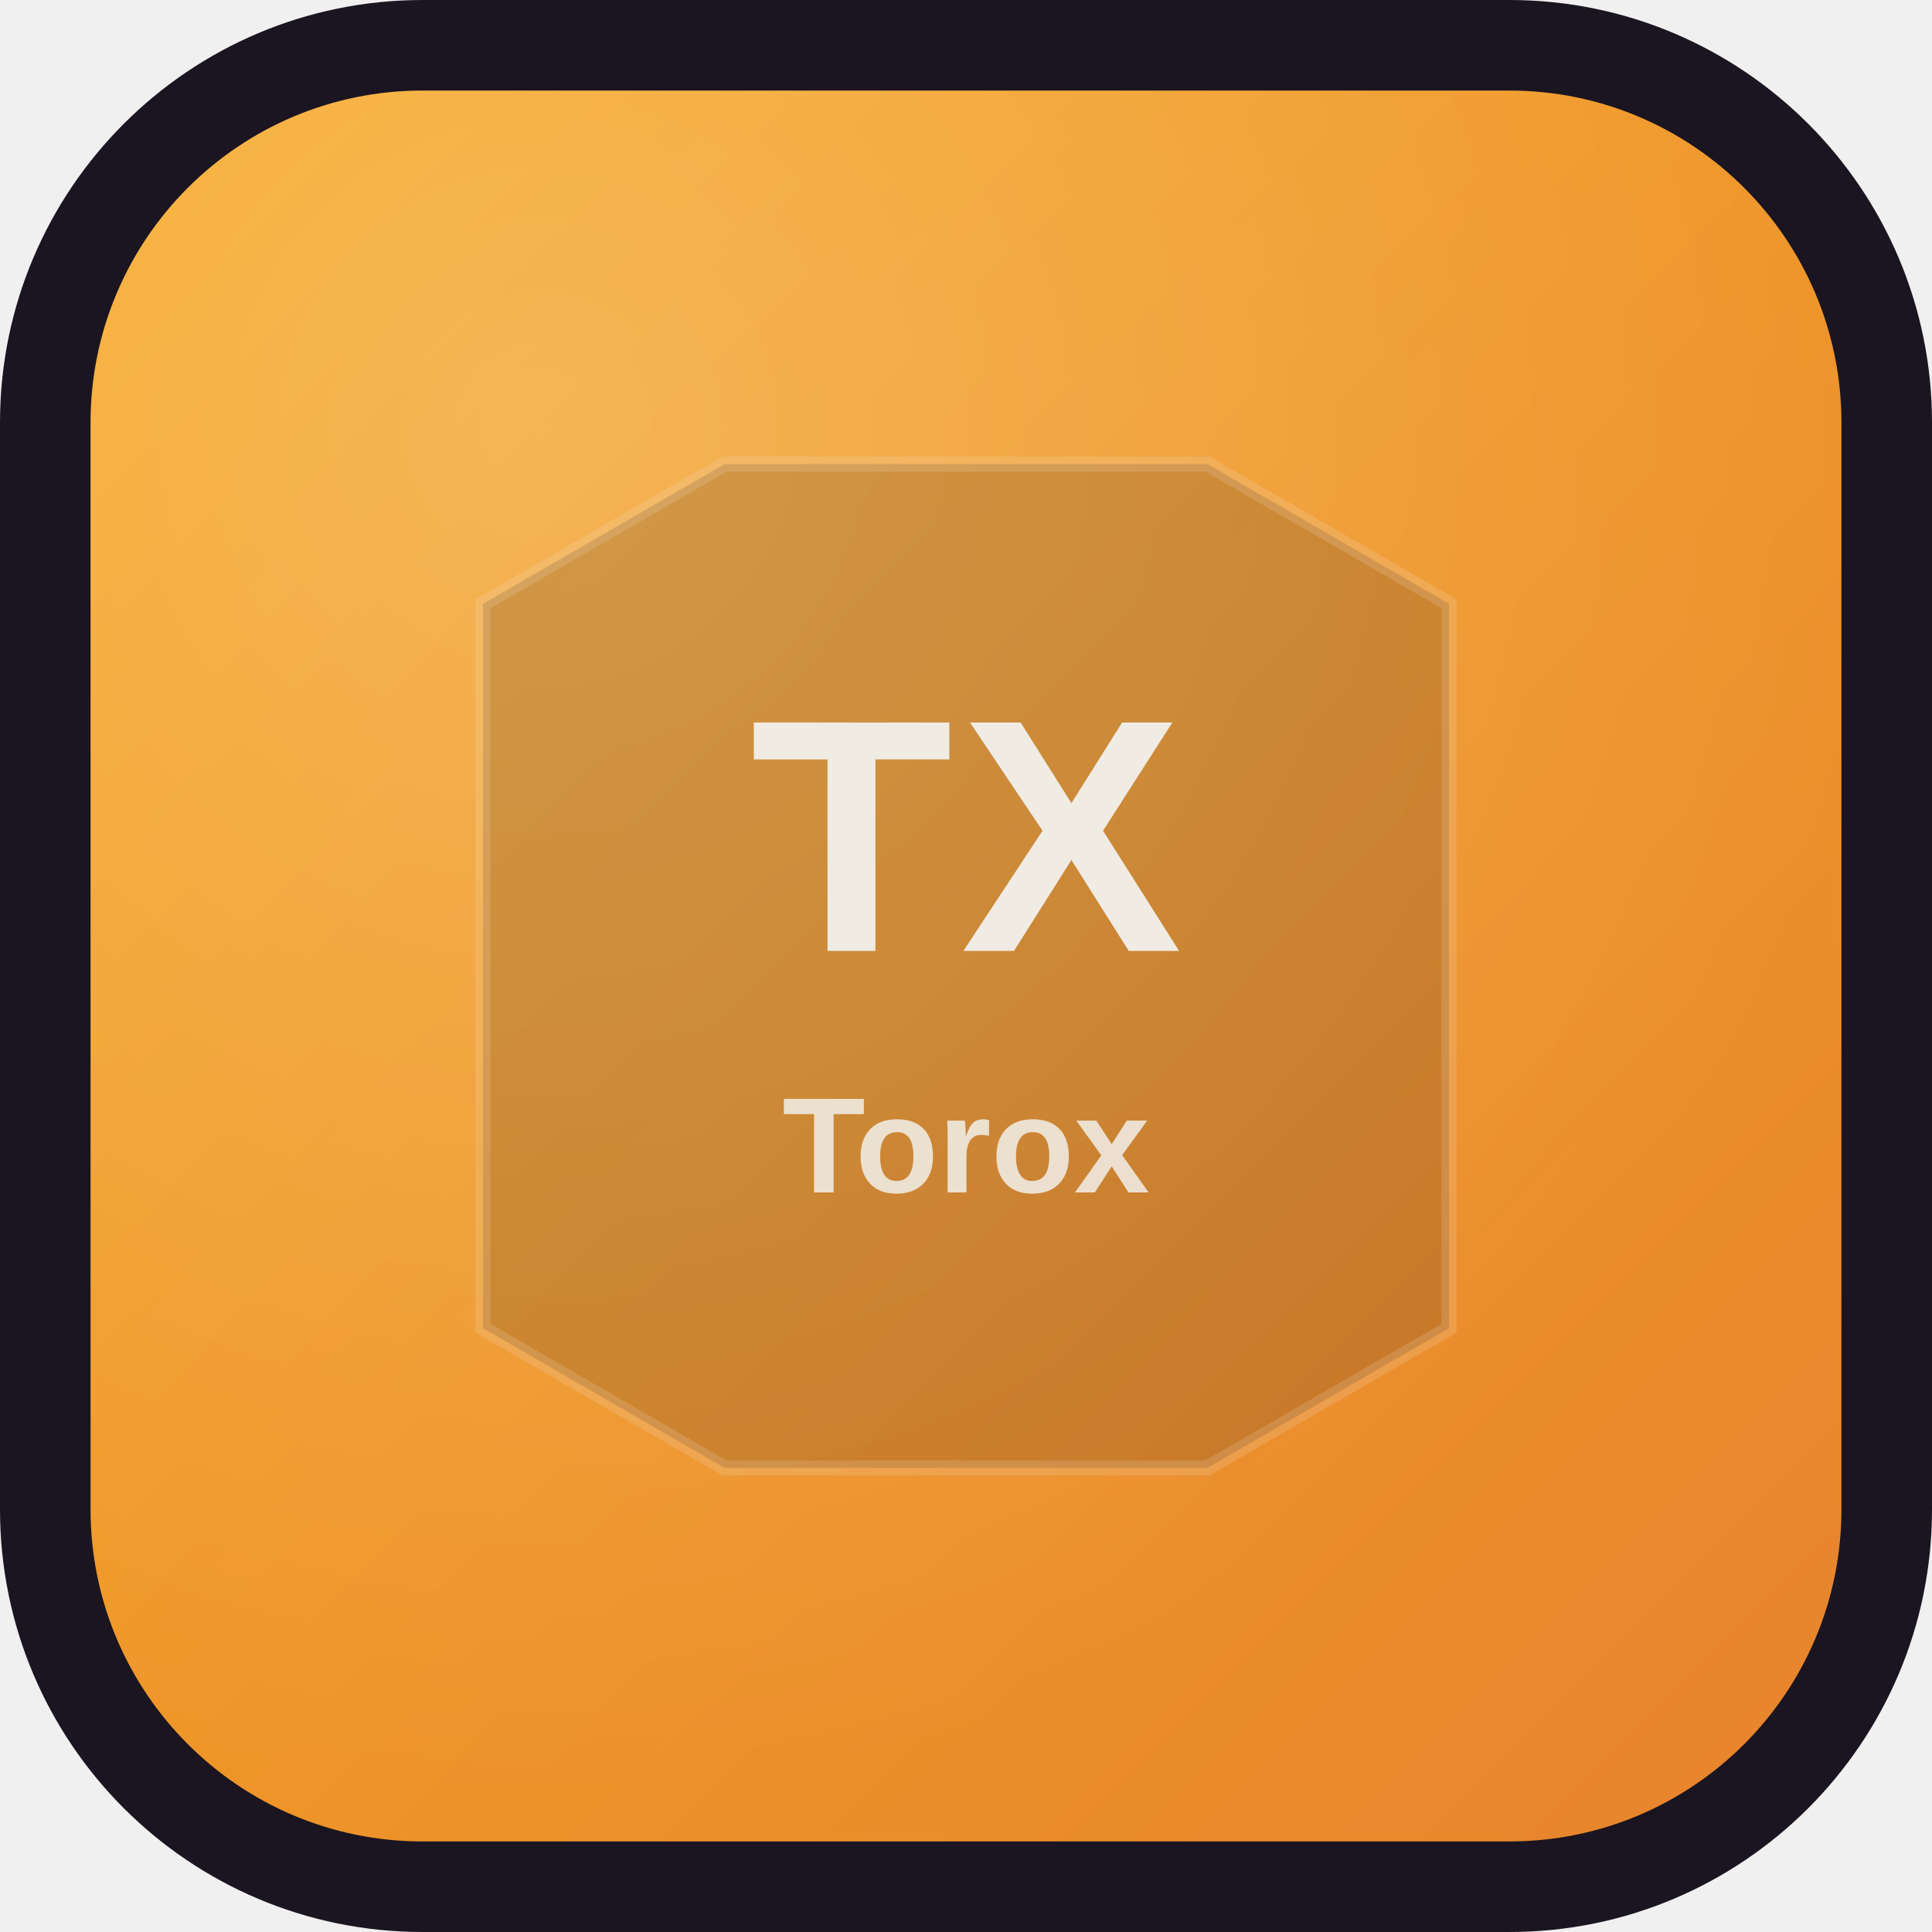
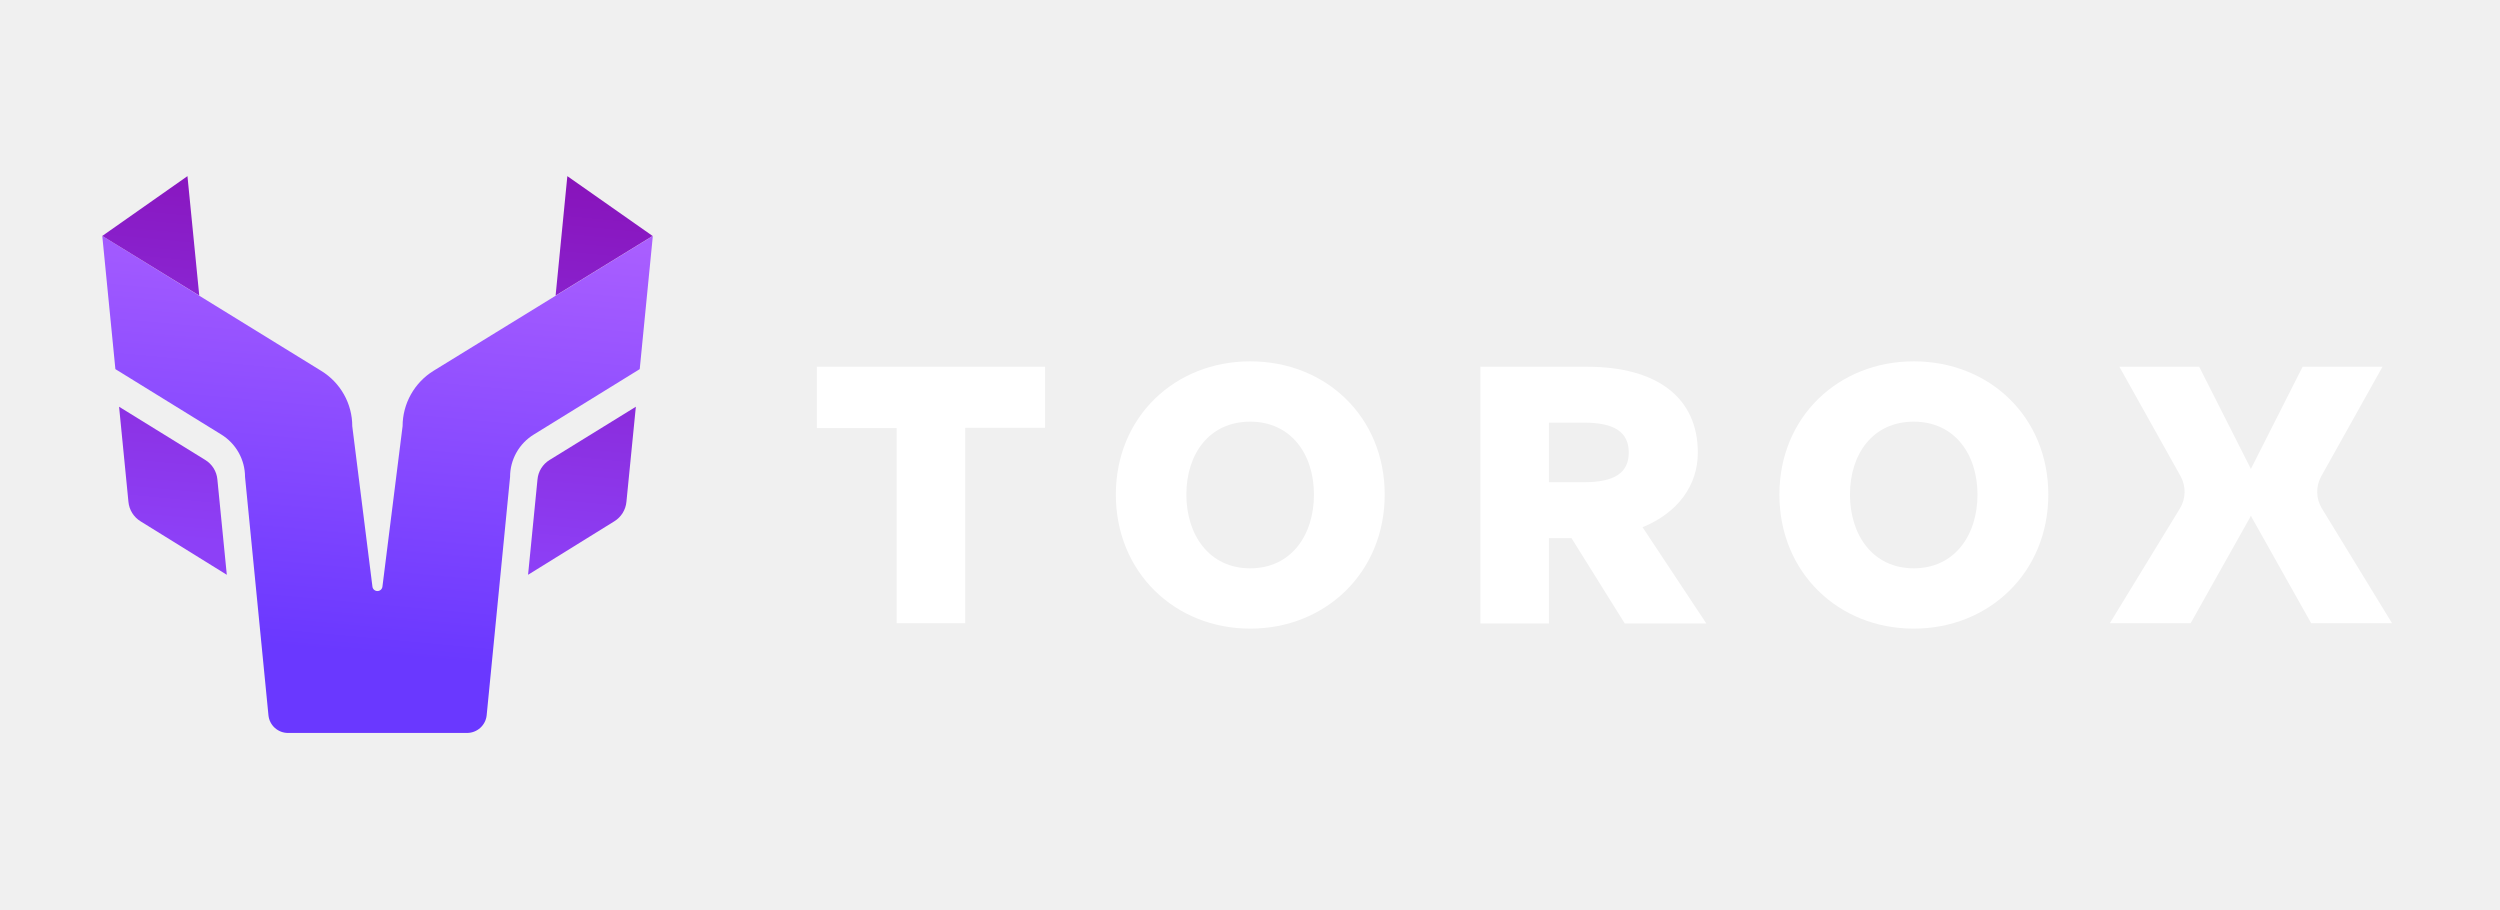
- <svg xmlns="http://www.w3.org/2000/svg" width="256" height="256" viewBox="0 0 256 256" fill="none">
+ <svg xmlns="http://www.w3.org/2000/svg" width="440" height="160" viewBox="0 0 440 160" fill="none">
+   <path d="M157.81 109.731V75.339H143.763V64.549H183.926V75.295H169.879V109.687H157.81V109.731Z" fill="white" />
+   <path d="M196.389 87.047C196.389 73.347 206.82 63.597 220.032 63.597C233.331 63.597 243.708 73.347 243.708 87.047C243.708 100.758 233.287 110.639 220.032 110.639C206.82 110.639 196.389 100.758 196.389 87.047ZM231.255 87.047C231.255 79.957 227.23 74.212 220.032 74.212C212.822 74.212 208.799 79.913 208.799 87.047C208.799 94.148 212.822 100.025 220.032 100.025C227.23 100.025 231.255 94.192 231.255 87.047Z" fill="white" />
+   <path d="M260.546 109.731V64.549H279.33C291.695 64.549 298.817 70.031 298.817 79.65C298.817 85.438 295.322 90.231 289.09 92.792L300.313 109.731H285.957L276.583 94.707H272.615V109.731L260.546 109.731ZM272.615 84.869H278.791C284.145 84.869 286.662 83.217 286.662 79.65C286.662 76.082 284.189 74.386 278.791 74.386H272.615V84.869Z" fill="white" />
+   <path d="M313.174 87.047C313.174 73.347 323.604 63.597 336.815 63.597C350.116 63.597 360.503 73.347 360.503 87.047C360.503 100.758 350.072 110.639 336.815 110.639C323.56 110.639 313.174 100.758 313.174 87.047ZM348.038 87.047C348.038 79.957 344.016 74.212 336.815 74.212C329.617 74.212 325.594 79.913 325.594 87.047C325.594 94.148 329.617 100.025 336.815 100.025C344.016 100.025 348.038 94.192 348.038 87.047Z" fill="white" />
+   <path d="M387.056 64.549H373.011L383.792 83.83C384.266 84.694 384.507 85.666 384.489 86.65C384.472 87.634 384.197 88.597 383.693 89.444L371.328 109.687H385.551L395.894 91.27C396.662 89.915 397.08 88.39 397.11 86.834C397.143 85.277 396.784 83.737 396.069 82.353L387.056 64.549Z" fill="white" />
+   <path d="M405.26 64.549H419.317L408.536 83.83C408.056 84.692 407.814 85.664 407.829 86.648C407.844 87.633 408.117 88.597 408.624 89.443L421 109.687H406.765L396.423 91.27C395.659 89.913 395.244 88.389 395.214 86.833C395.183 85.278 395.539 83.739 396.247 82.353L405.26 64.549Z" fill="white" />
+   <path d="M76.32 65.25C74.653 66.277 73.277 67.71 72.322 69.415C71.365 71.118 70.862 73.037 70.857 74.989L67.307 103.253C67.28 103.466 67.176 103.662 67.014 103.804C66.852 103.946 66.644 104.024 66.428 104.024C66.212 104.024 66.004 103.946 65.842 103.804C65.68 103.662 65.576 103.466 65.549 103.253L61.999 75.01C62 73.058 61.498 71.138 60.542 69.433C59.585 67.728 58.206 66.295 56.536 65.271L18 41.527L20.308 64.965L38.917 76.455C40.202 77.241 41.263 78.342 42 79.652C42.737 80.962 43.124 82.438 43.126 83.939L47.248 125.893C47.332 126.745 47.733 127.535 48.371 128.11C49.009 128.684 49.839 129.002 50.699 129H82.201C83.06 128.998 83.888 128.679 84.525 128.105C85.162 127.532 85.564 126.743 85.652 125.893L89.774 83.939C89.77 82.437 90.156 80.959 90.893 79.648C91.63 78.337 92.695 77.237 93.983 76.455L112.592 64.965L114.9 41.527L76.32 65.25Z" fill="url(#paint0_linear_662_434)" />
+   <path fill-rule="evenodd" clip-rule="evenodd" d="M32.992 31L18 41.527L35.07 52.02L32.992 31ZM20.957 71.585L36.125 80.952C36.724 81.318 37.229 81.818 37.599 82.413C37.969 83.007 38.195 83.68 38.257 84.377L39.917 101.163L24.738 91.752C24.14 91.384 23.637 90.883 23.267 90.289C22.897 89.695 22.671 89.023 22.605 88.327L20.957 71.585ZM99.853 31L97.786 52.02L114.856 41.527L99.853 31ZM111.91 71.585L96.731 80.952C96.132 81.318 95.627 81.818 95.257 82.413C94.886 83.008 94.661 83.68 94.599 84.377L92.939 101.163L108.118 91.752C108.715 91.384 109.219 90.883 109.588 90.289C109.958 89.695 110.185 89.023 110.25 88.327L111.91 71.585Z" fill="url(#paint1_linear_662_434)" />
  <defs>
-     <linearGradient id="g" x1="24" y1="24" x2="232" y2="232" gradientUnits="userSpaceOnUse">
-       <stop stop-color="#F5A623" />
-       <stop offset="1" stop-color="#E8852D" />
+     <linearGradient id="paint0_linear_662_434" x1="116.841" y1="120.057" x2="125.854" y2="22.822" gradientUnits="userSpaceOnUse">
+       <stop stop-color="#6A38FF" />
+       <stop offset="1" stop-color="#BB69FF" />
    </linearGradient>
-     <radialGradient id="glow" cx="0" cy="0" r="1" gradientUnits="userSpaceOnUse" gradientTransform="translate(72 56) rotate(41.112) scale(182.287)">
-       <stop stop-color="white" stop-opacity="0.22" />
-       <stop offset="1" stop-color="white" stop-opacity="0" />
-     </radialGradient>
+     <linearGradient id="paint1_linear_662_434" x1="67.73" y1="27.947" x2="61.096" y2="97.743" gradientUnits="userSpaceOnUse">
+       <stop stop-color="#8813BA" />
+       <stop offset="1" stop-color="#8D40F7" />
+     </linearGradient>
  </defs>
-   <rect width="256" height="256" rx="56" fill="#1A1520" />
-   <rect x="12" y="12" width="232" height="232" rx="44" fill="url(#g)" />
-   <rect x="12" y="12" width="232" height="232" rx="44" fill="url(#glow)" />
-   <path d="M64 80L96 61.5H160L192 80V176L160 194.5H96L64 176V80Z" fill="rgba(13,11,14,0.16)" stroke="rgba(240,236,228,0.16)" stroke-width="2" />
-   <text x="128" y="126" text-anchor="middle" fill="#F0ECE4" font-family="Arial, sans-serif" font-size="44" font-weight="800" letter-spacing="1">TX</text>
-   <text x="128" y="158" text-anchor="middle" fill="rgba(240,236,228,0.88)" font-family="Arial, sans-serif" font-size="18" font-weight="600">Torox</text>
</svg>
